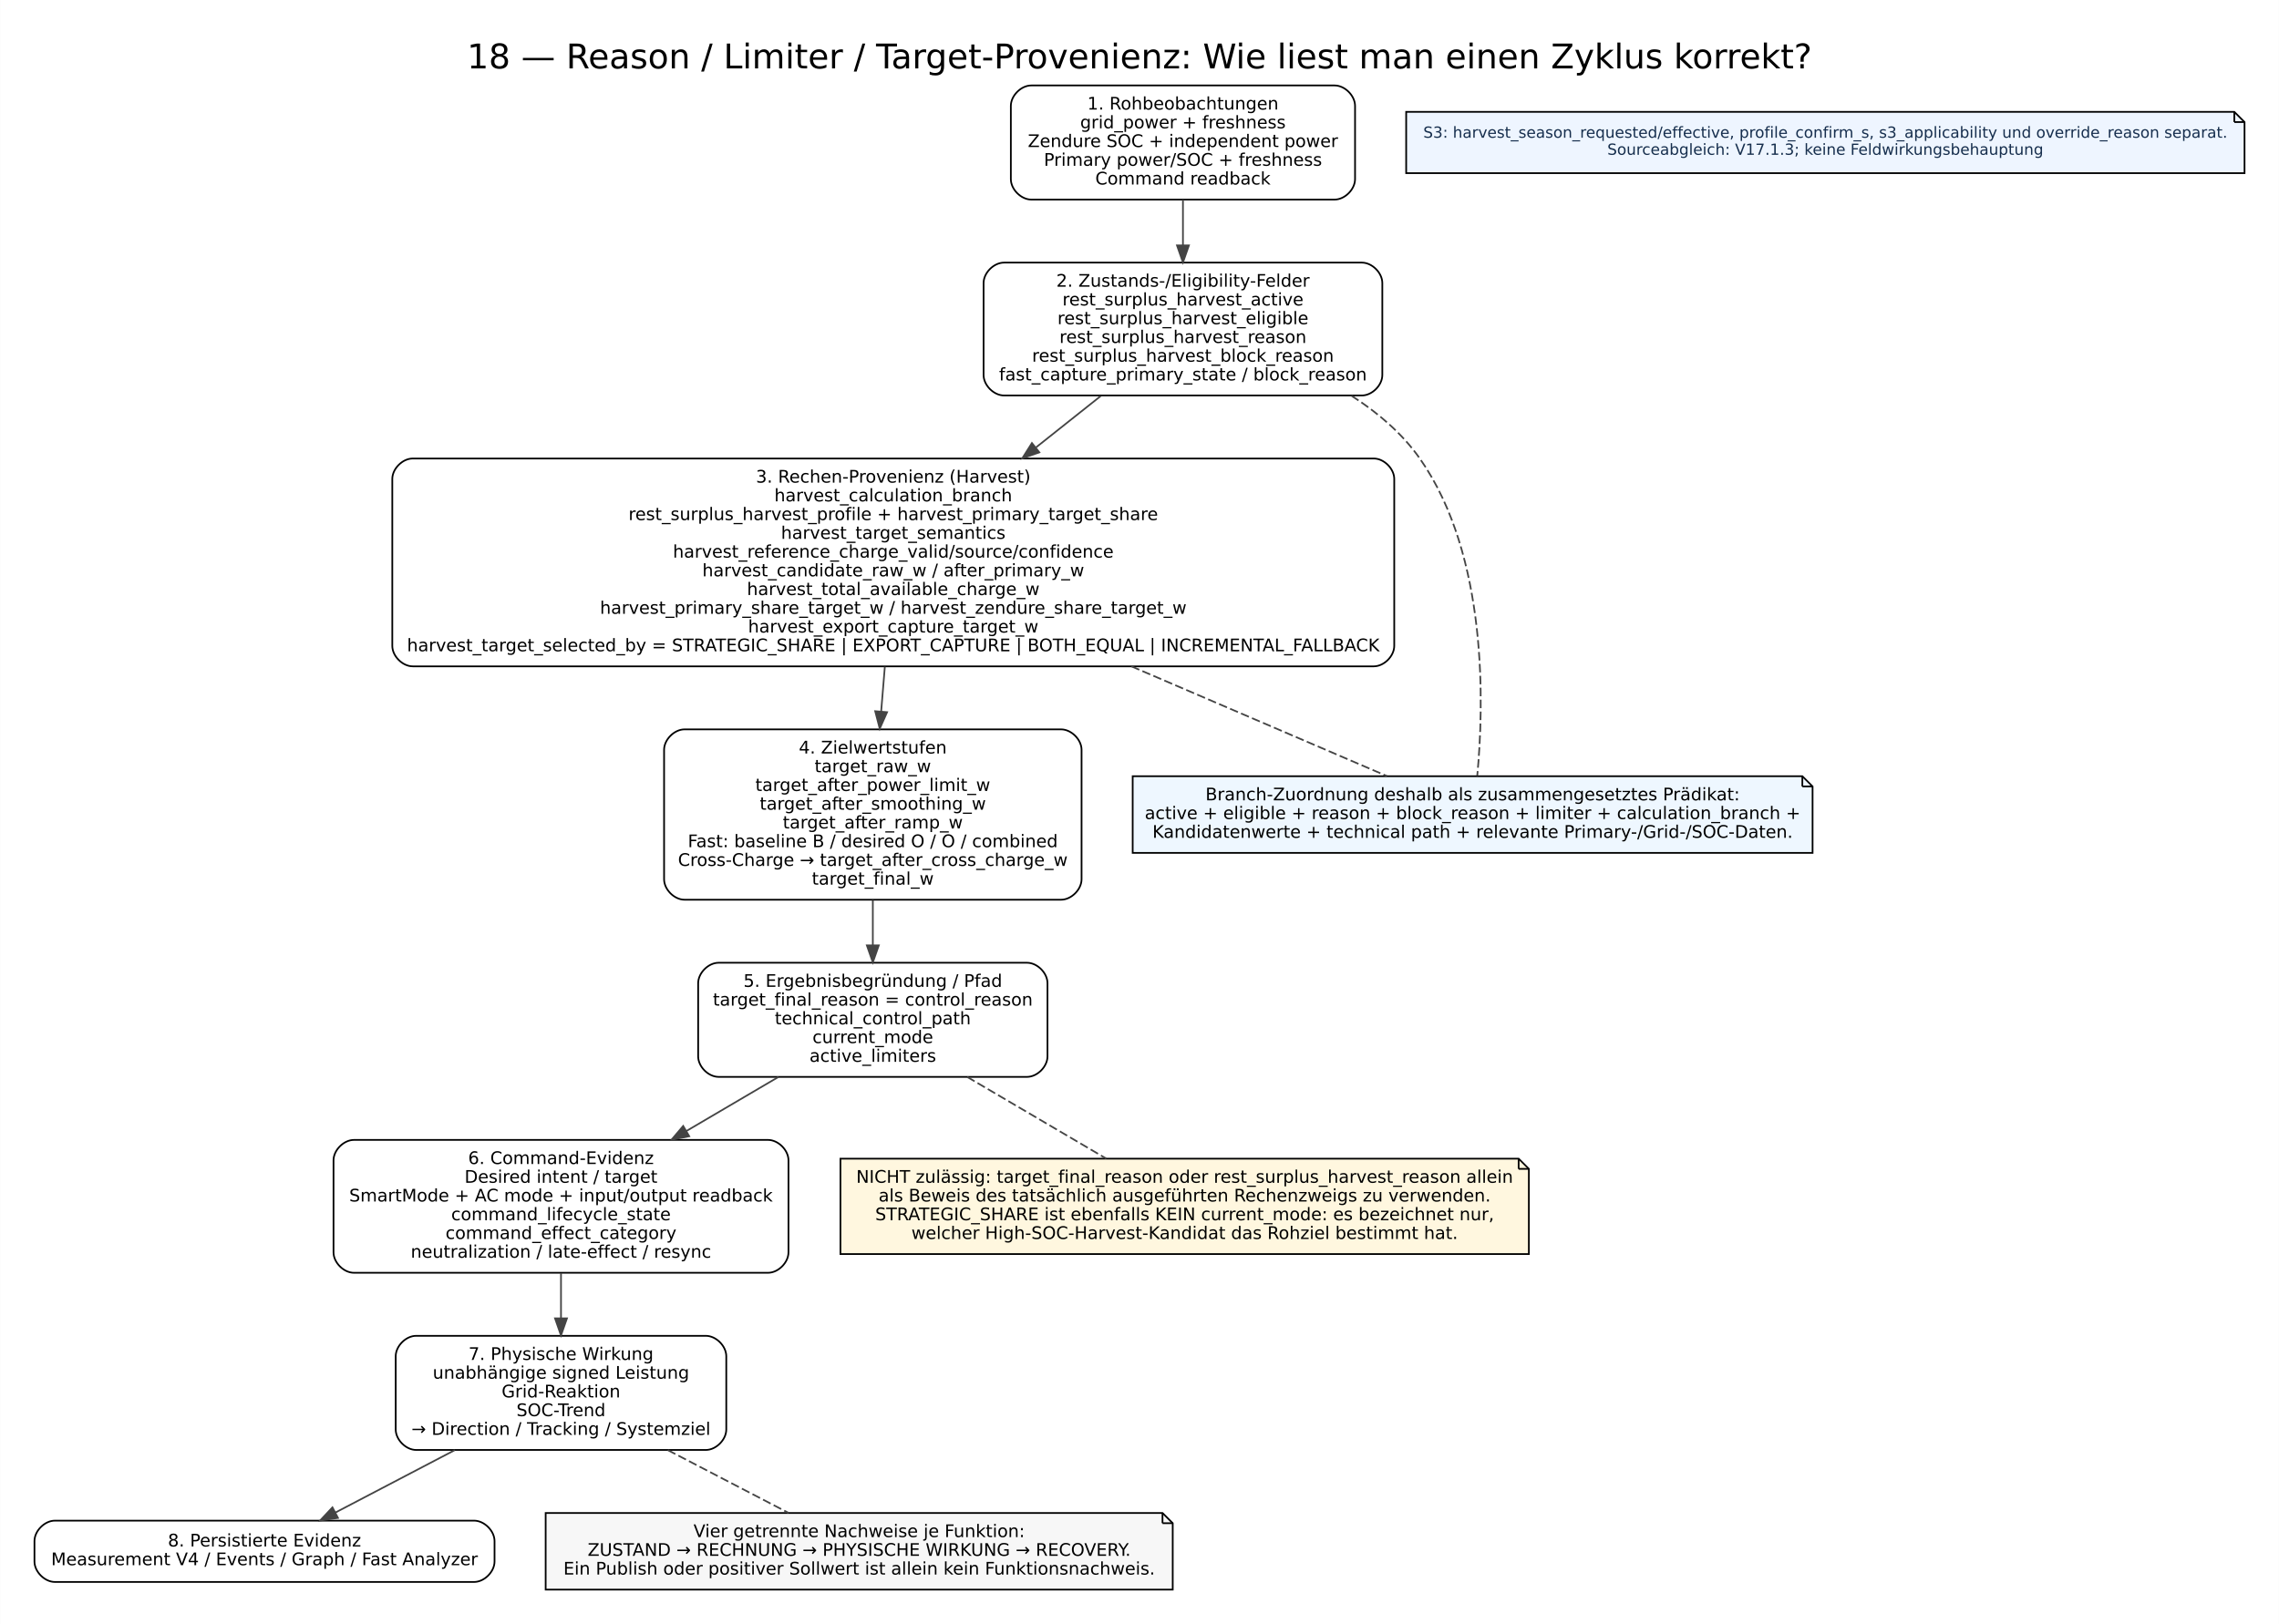
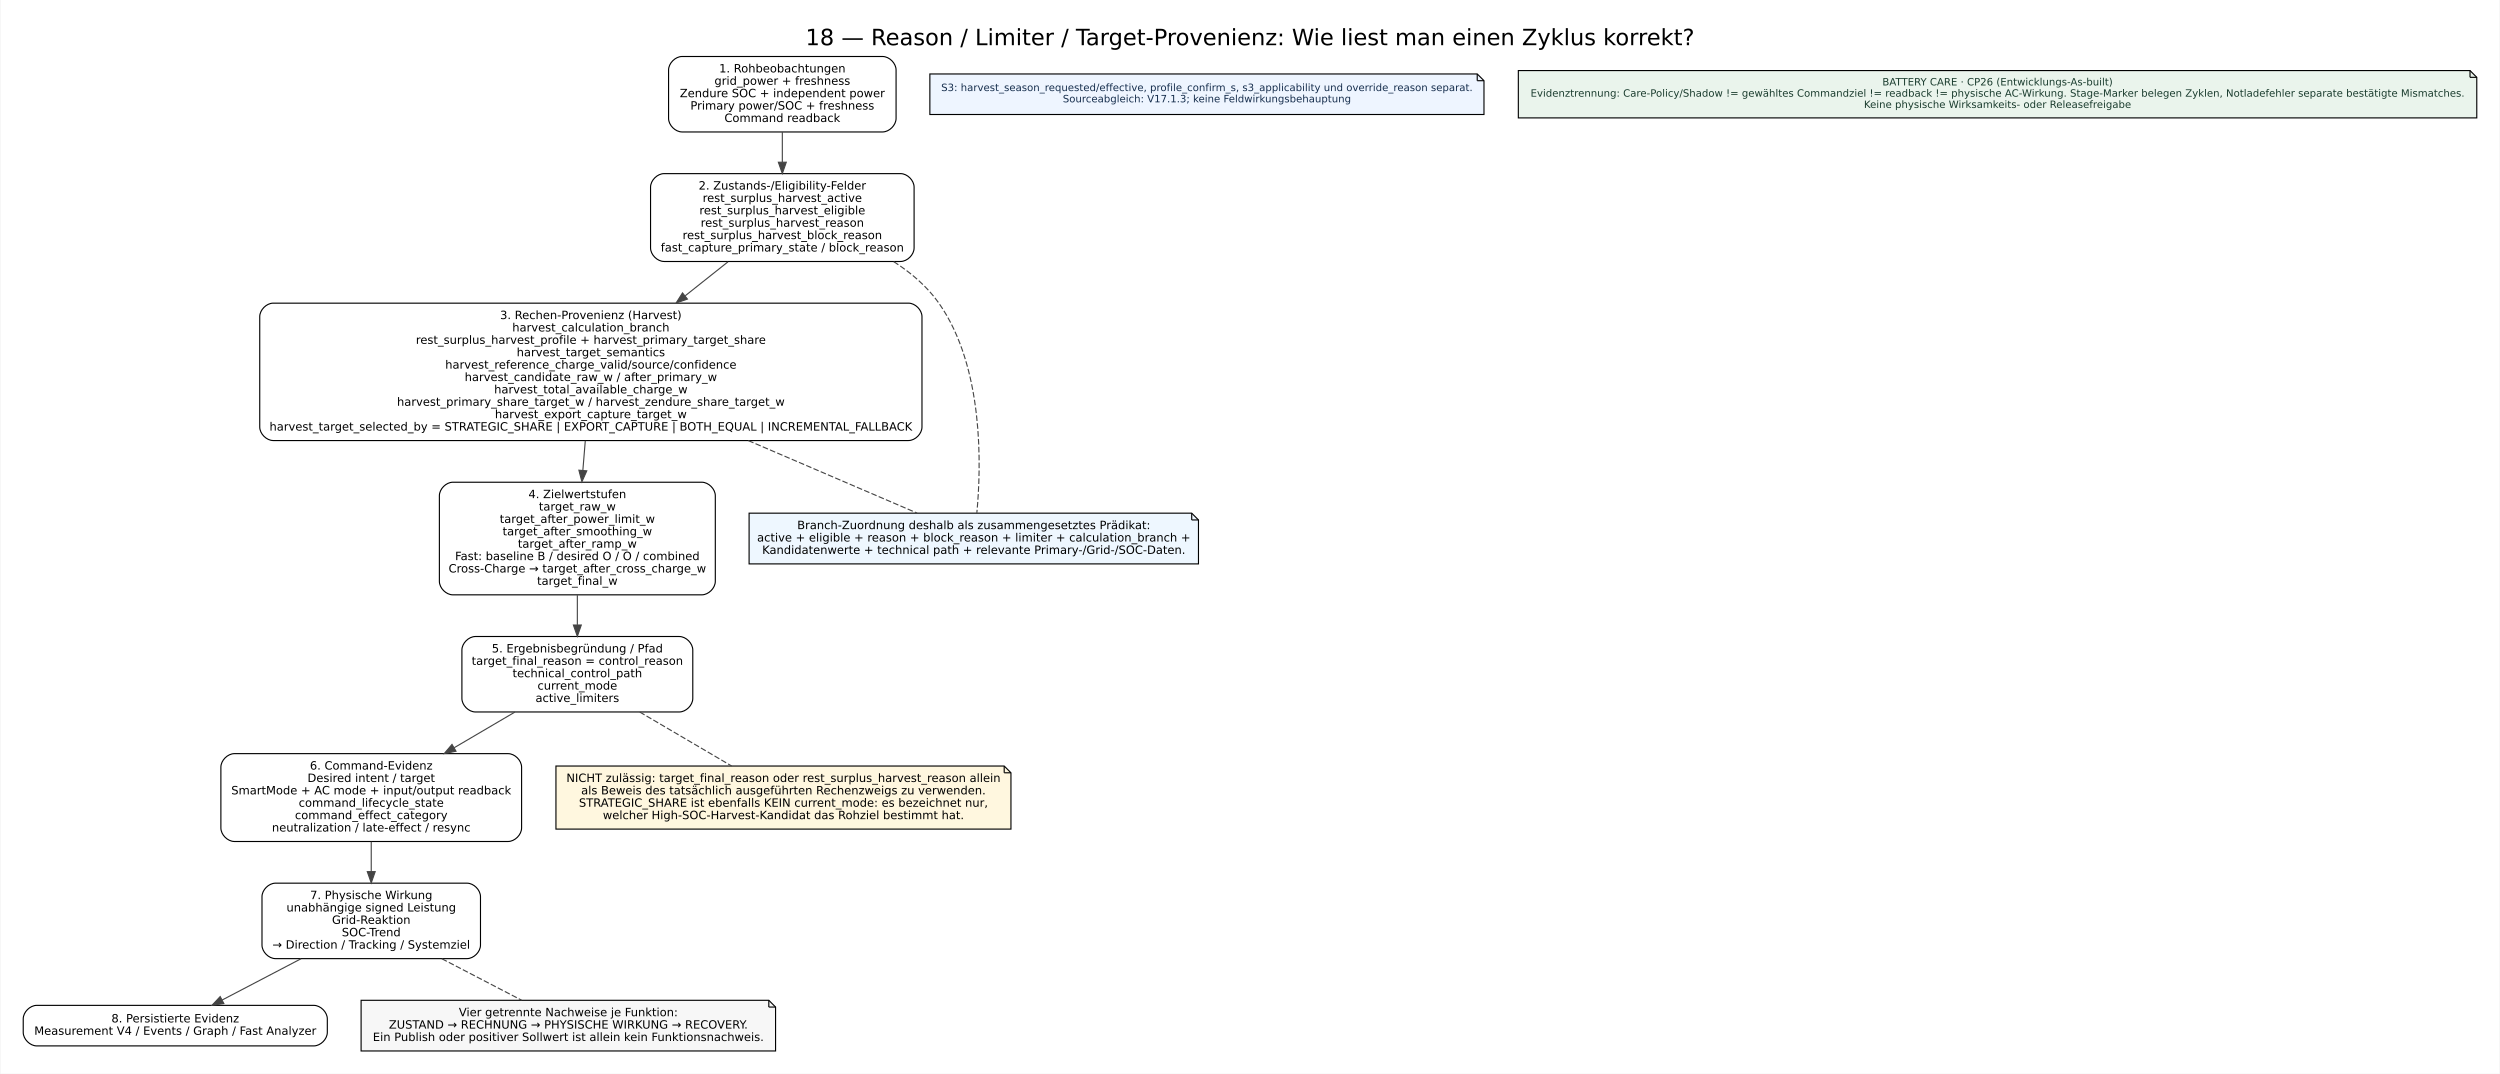
- <svg xmlns="http://www.w3.org/2000/svg" width="1337pt" height="953pt" viewBox="0.00 0.00 1337.32 953.32">
+ <svg xmlns="http://www.w3.org/2000/svg" width="2219pt" height="953pt" viewBox="0.00 0.00 2218.82 953.32">
  <g id="graph0" class="graph" transform="scale(1 1) rotate(0) translate(20.16 933.16)">
-     <polygon fill="white" stroke="transparent" points="-20.16,20.16 -20.16,-933.16 1317.16,-933.16 1317.16,20.16 -20.16,20.16" />
-     <text text-anchor="middle" x="648.5" y="-893" font-family="DejaVu Sans" font-size="20.00">18 — Reason / Limiter / Target-Provenienz: Wie liest man einen Zyklus korrekt?</text>
+     <polygon fill="white" stroke="transparent" points="-20.16,20.16 -20.16,-933.16 2198.66,-933.16 2198.66,20.16 -20.16,20.16" />
+     <text text-anchor="middle" x="1089.25" y="-893" font-family="DejaVu Sans" font-size="20.00">18 — Reason / Limiter / Target-Provenienz: Wie liest man einen Zyklus korrekt?</text>
    <g id="node1" class="node">
      <path fill="white" stroke="black" d="M763,-883C763,-883 585,-883 585,-883 579,-883 573,-877 573,-871 573,-871 573,-828 573,-828 573,-822 579,-816 585,-816 585,-816 763,-816 763,-816 769,-816 775,-822 775,-828 775,-828 775,-871 775,-871 775,-877 769,-883 763,-883" />
      <text text-anchor="middle" x="674" y="-868.84" font-family="DejaVu Sans" font-size="10.20">1. Rohbeobachtungen</text>
      <text text-anchor="middle" x="674" y="-857.84" font-family="DejaVu Sans" font-size="10.20">grid_power + freshness</text>
      <text text-anchor="middle" x="674" y="-846.84" font-family="DejaVu Sans" font-size="10.20">Zendure SOC + independent power</text>
      <text text-anchor="middle" x="674" y="-835.84" font-family="DejaVu Sans" font-size="10.20">Primary power/SOC + freshness</text>
      <text text-anchor="middle" x="674" y="-824.84" font-family="DejaVu Sans" font-size="10.20">Command readback</text>
    </g>
    <g id="node2" class="node">
      <path fill="white" stroke="black" d="M779,-779C779,-779 569,-779 569,-779 563,-779 557,-773 557,-767 557,-767 557,-713 557,-713 557,-707 563,-701 569,-701 569,-701 779,-701 779,-701 785,-701 791,-707 791,-713 791,-713 791,-767 791,-767 791,-773 785,-779 779,-779" />
      <text text-anchor="middle" x="674" y="-764.84" font-family="DejaVu Sans" font-size="10.20">2. Zustands-/Eligibility-Felder</text>
      <text text-anchor="middle" x="674" y="-753.84" font-family="DejaVu Sans" font-size="10.20">rest_surplus_harvest_active</text>
      <text text-anchor="middle" x="674" y="-742.84" font-family="DejaVu Sans" font-size="10.20">rest_surplus_harvest_eligible</text>
      <text text-anchor="middle" x="674" y="-731.84" font-family="DejaVu Sans" font-size="10.20">rest_surplus_harvest_reason</text>
      <text text-anchor="middle" x="674" y="-720.84" font-family="DejaVu Sans" font-size="10.20">rest_surplus_harvest_block_reason</text>
      <text text-anchor="middle" x="674" y="-709.84" font-family="DejaVu Sans" font-size="10.20">fast_capture_primary_state / block_reason</text>
    </g>
    <g id="edge1" class="edge">
      <path fill="none" stroke="#444444" d="M674,-815.95C674,-807.51 674,-798.24 674,-789.18" />
      <polygon fill="#444444" stroke="#444444" points="677.5,-789.1 674,-779.1 670.5,-789.1 677.5,-789.1" />
    </g>
    <g id="node3" class="node">
      <path fill="white" stroke="black" d="M786,-664C786,-664 222,-664 222,-664 216,-664 210,-658 210,-652 210,-652 210,-554 210,-554 210,-548 216,-542 222,-542 222,-542 786,-542 786,-542 792,-542 798,-548 798,-554 798,-554 798,-652 798,-652 798,-658 792,-664 786,-664" />
      <text text-anchor="middle" x="504" y="-649.84" font-family="DejaVu Sans" font-size="10.20">3. Rechen-Provenienz (Harvest)</text>
      <text text-anchor="middle" x="504" y="-638.84" font-family="DejaVu Sans" font-size="10.20">harvest_calculation_branch</text>
      <text text-anchor="middle" x="504" y="-627.84" font-family="DejaVu Sans" font-size="10.20">rest_surplus_harvest_profile + harvest_primary_target_share</text>
      <text text-anchor="middle" x="504" y="-616.84" font-family="DejaVu Sans" font-size="10.20">harvest_target_semantics</text>
      <text text-anchor="middle" x="504" y="-605.84" font-family="DejaVu Sans" font-size="10.20">harvest_reference_charge_valid/source/confidence</text>
      <text text-anchor="middle" x="504" y="-594.84" font-family="DejaVu Sans" font-size="10.20">harvest_candidate_raw_w / after_primary_w</text>
      <text text-anchor="middle" x="504" y="-583.84" font-family="DejaVu Sans" font-size="10.20">harvest_total_available_charge_w</text>
      <text text-anchor="middle" x="504" y="-572.84" font-family="DejaVu Sans" font-size="10.20">harvest_primary_share_target_w / harvest_zendure_share_target_w</text>
      <text text-anchor="middle" x="504" y="-561.84" font-family="DejaVu Sans" font-size="10.20">harvest_export_capture_target_w</text>
      <text text-anchor="middle" x="504" y="-550.84" font-family="DejaVu Sans" font-size="10.20">harvest_target_selected_by = STRATEGIC_SHARE | EXPORT_CAPTURE | BOTH_EQUAL | INCREMENTAL_FALLBACK</text>
    </g>
    <g id="edge2" class="edge">
      <path fill="none" stroke="#444444" d="M625.74,-700.68C613.87,-691.25 600.82,-680.89 587.8,-670.55" />
      <polygon fill="#444444" stroke="#444444" points="589.72,-667.61 579.72,-664.13 585.37,-673.09 589.72,-667.61" />
    </g>
    <g id="node10" class="node">
      <polygon fill="#eef7ff" stroke="black" points="1037.5,-477.5 644.5,-477.5 644.5,-432.5 1043.5,-432.5 1043.5,-471.5 1037.5,-477.5" />
      <polyline fill="none" stroke="black" points="1037.5,-477.5 1037.5,-471.5 " />
      <polyline fill="none" stroke="black" points="1043.5,-471.5 1037.5,-471.5 " />
      <text text-anchor="middle" x="844" y="-463.34" font-family="DejaVu Sans" font-size="10.20">Branch-Zuordnung deshalb als zusammengesetztes Prädikat:</text>
      <text text-anchor="middle" x="844" y="-452.34" font-family="DejaVu Sans" font-size="10.20">active + eligible + reason + block_reason + limiter + calculation_branch +</text>
      <text text-anchor="middle" x="844" y="-441.34" font-family="DejaVu Sans" font-size="10.20">Kandidatenwerte + technical path + relevante Primary-/Grid-/SOC-Daten.</text>
    </g>
    <g id="edge9" class="edge">
      <path fill="none" stroke="#444444" stroke-dasharray="5,2" d="M772.87,-700.86C788.33,-690.97 802.6,-678.81 813,-664 853.27,-606.62 850.57,-518.31 846.71,-477.74" />
    </g>
    <g id="node4" class="node">
      <path fill="white" stroke="black" d="M602.5,-505C602.5,-505 381.5,-505 381.5,-505 375.5,-505 369.5,-499 369.5,-493 369.5,-493 369.5,-417 369.5,-417 369.5,-411 375.5,-405 381.5,-405 381.5,-405 602.5,-405 602.5,-405 608.5,-405 614.5,-411 614.5,-417 614.5,-417 614.5,-493 614.5,-493 614.5,-499 608.5,-505 602.5,-505" />
      <text text-anchor="middle" x="492" y="-490.84" font-family="DejaVu Sans" font-size="10.20">4. Zielwertstufen</text>
      <text text-anchor="middle" x="492" y="-479.84" font-family="DejaVu Sans" font-size="10.20">target_raw_w</text>
      <text text-anchor="middle" x="492" y="-468.84" font-family="DejaVu Sans" font-size="10.20">target_after_power_limit_w</text>
      <text text-anchor="middle" x="492" y="-457.84" font-family="DejaVu Sans" font-size="10.20">target_after_smoothing_w</text>
      <text text-anchor="middle" x="492" y="-446.84" font-family="DejaVu Sans" font-size="10.20">target_after_ramp_w</text>
      <text text-anchor="middle" x="492" y="-435.84" font-family="DejaVu Sans" font-size="10.20">Fast: baseline B / desired O / O / combined</text>
      <text text-anchor="middle" x="492" y="-424.84" font-family="DejaVu Sans" font-size="10.20">Cross-Charge → target_after_cross_charge_w</text>
      <text text-anchor="middle" x="492" y="-413.84" font-family="DejaVu Sans" font-size="10.20">target_final_w</text>
    </g>
    <g id="edge3" class="edge">
      <path fill="none" stroke="#444444" d="M499.05,-541.77C498.34,-533.08 497.6,-524.13 496.89,-515.46" />
      <polygon fill="#444444" stroke="#444444" points="500.37,-515.1 496.06,-505.42 493.39,-515.67 500.37,-515.1" />
    </g>
    <g id="edge10" class="edge">
      <path fill="none" stroke="#444444" stroke-dasharray="5,2" d="M643.76,-541.98C696.88,-519.18 754.06,-494.62 793.67,-477.61" />
    </g>
    <g id="node5" class="node">
      <path fill="white" stroke="black" d="M582.5,-368C582.5,-368 401.5,-368 401.5,-368 395.5,-368 389.5,-362 389.5,-356 389.5,-356 389.5,-313 389.5,-313 389.5,-307 395.5,-301 401.5,-301 401.5,-301 582.5,-301 582.5,-301 588.5,-301 594.5,-307 594.5,-313 594.5,-313 594.5,-356 594.5,-356 594.5,-362 588.5,-368 582.5,-368" />
      <text text-anchor="middle" x="492" y="-353.84" font-family="DejaVu Sans" font-size="10.20">5. Ergebnisbegründung / Pfad</text>
      <text text-anchor="middle" x="492" y="-342.84" font-family="DejaVu Sans" font-size="10.20">target_final_reason = control_reason</text>
      <text text-anchor="middle" x="492" y="-331.84" font-family="DejaVu Sans" font-size="10.20">technical_control_path</text>
      <text text-anchor="middle" x="492" y="-320.84" font-family="DejaVu Sans" font-size="10.20">current_mode</text>
      <text text-anchor="middle" x="492" y="-309.84" font-family="DejaVu Sans" font-size="10.20">active_limiters</text>
    </g>
    <g id="edge4" class="edge">
      <path fill="none" stroke="#444444" d="M492,-404.77C492,-396 492,-386.93 492,-378.36" />
      <polygon fill="#444444" stroke="#444444" points="495.5,-378.2 492,-368.2 488.5,-378.2 495.5,-378.2" />
    </g>
    <g id="node6" class="node">
      <path fill="white" stroke="black" d="M430.5,-264C430.5,-264 187.5,-264 187.5,-264 181.5,-264 175.5,-258 175.5,-252 175.5,-252 175.5,-198 175.5,-198 175.5,-192 181.5,-186 187.5,-186 187.5,-186 430.5,-186 430.5,-186 436.5,-186 442.5,-192 442.5,-198 442.5,-198 442.5,-252 442.5,-252 442.5,-258 436.5,-264 430.5,-264" />
      <text text-anchor="middle" x="309" y="-249.84" font-family="DejaVu Sans" font-size="10.20">6. Command-Evidenz</text>
      <text text-anchor="middle" x="309" y="-238.84" font-family="DejaVu Sans" font-size="10.20">Desired intent / target</text>
      <text text-anchor="middle" x="309" y="-227.84" font-family="DejaVu Sans" font-size="10.20">SmartMode + AC mode + input/output readback</text>
      <text text-anchor="middle" x="309" y="-216.84" font-family="DejaVu Sans" font-size="10.20">command_lifecycle_state</text>
      <text text-anchor="middle" x="309" y="-205.84" font-family="DejaVu Sans" font-size="10.20">command_effect_category</text>
      <text text-anchor="middle" x="309" y="-194.84" font-family="DejaVu Sans" font-size="10.20">neutralization / late-effect / resync</text>
    </g>
    <g id="edge5" class="edge">
      <path fill="none" stroke="#444444" d="M436.6,-300.95C419.6,-290.97 400.63,-279.82 382.61,-269.24" />
      <polygon fill="#444444" stroke="#444444" points="384.26,-266.15 373.86,-264.1 380.71,-272.18 384.26,-266.15" />
    </g>
    <g id="node9" class="node">
      <polygon fill="#fff7df" stroke="black" points="871,-253 473,-253 473,-197 877,-197 877,-247 871,-253" />
      <polyline fill="none" stroke="black" points="871,-253 871,-247 " />
      <polyline fill="none" stroke="black" points="877,-247 871,-247 " />
      <text text-anchor="middle" x="675" y="-238.84" font-family="DejaVu Sans" font-size="10.20">NICHT zulässig: target_final_reason oder rest_surplus_harvest_reason allein</text>
      <text text-anchor="middle" x="675" y="-227.84" font-family="DejaVu Sans" font-size="10.20">als Beweis des tatsächlich ausgeführten Rechenzweigs zu verwenden.</text>
      <text text-anchor="middle" x="675" y="-216.84" font-family="DejaVu Sans" font-size="10.20">STRATEGIC_SHARE ist ebenfalls KEIN current_mode: es bezeichnet nur,</text>
      <text text-anchor="middle" x="675" y="-205.84" font-family="DejaVu Sans" font-size="10.20">welcher High-SOC-Harvest-Kandidat das Rohziel bestimmt hat.</text>
    </g>
    <g id="edge8" class="edge">
      <path fill="none" stroke="#444444" stroke-dasharray="5,2" d="M547.4,-300.95C573.49,-285.63 604.24,-267.56 629.02,-253.01" />
    </g>
    <g id="node7" class="node">
      <path fill="white" stroke="black" d="M394,-149C394,-149 224,-149 224,-149 218,-149 212,-143 212,-137 212,-137 212,-94 212,-94 212,-88 218,-82 224,-82 224,-82 394,-82 394,-82 400,-82 406,-88 406,-94 406,-94 406,-137 406,-137 406,-143 400,-149 394,-149" />
      <text text-anchor="middle" x="309" y="-134.84" font-family="DejaVu Sans" font-size="10.20">7. Physische Wirkung</text>
      <text text-anchor="middle" x="309" y="-123.84" font-family="DejaVu Sans" font-size="10.20">unabhängige signed Leistung</text>
      <text text-anchor="middle" x="309" y="-112.84" font-family="DejaVu Sans" font-size="10.20">Grid-Reaktion</text>
      <text text-anchor="middle" x="309" y="-101.84" font-family="DejaVu Sans" font-size="10.20">SOC-Trend</text>
      <text text-anchor="middle" x="309" y="-90.84" font-family="DejaVu Sans" font-size="10.20">→ Direction / Tracking / Systemziel</text>
    </g>
    <g id="edge6" class="edge">
      <path fill="none" stroke="#444444" d="M309,-185.8C309,-177.21 309,-168.04 309,-159.28" />
      <polygon fill="#444444" stroke="#444444" points="312.5,-159.24 309,-149.24 305.5,-159.24 312.5,-159.24" />
    </g>
    <g id="node8" class="node">
      <path fill="white" stroke="black" d="M258,-40.5C258,-40.5 12,-40.5 12,-40.5 6,-40.5 0,-34.5 0,-28.5 0,-28.5 0,-16.5 0,-16.5 0,-10.5 6,-4.5 12,-4.5 12,-4.5 258,-4.5 258,-4.5 264,-4.5 270,-10.5 270,-16.5 270,-16.5 270,-28.5 270,-28.5 270,-34.5 264,-40.5 258,-40.5" />
      <text text-anchor="middle" x="135" y="-25.34" font-family="DejaVu Sans" font-size="10.20">8. Persistierte Evidenz</text>
      <text text-anchor="middle" x="135" y="-14.34" font-family="DejaVu Sans" font-size="10.20">Measurement V4 / Events / Graph / Fast Analyzer</text>
    </g>
    <g id="edge7" class="edge">
      <path fill="none" stroke="#444444" d="M246.67,-81.9C223.4,-69.73 197.56,-56.22 176.6,-45.25" />
      <polygon fill="#444444" stroke="#444444" points="178.12,-42.1 167.64,-40.57 174.88,-48.3 178.12,-42.1" />
    </g>
    <g id="node11" class="node">
      <polygon fill="#f7f7f7" stroke="black" points="662,-45 300,-45 300,0 668,0 668,-39 662,-45" />
      <polyline fill="none" stroke="black" points="662,-45 662,-39 " />
      <polyline fill="none" stroke="black" points="668,-39 662,-39 " />
      <text text-anchor="middle" x="484" y="-30.84" font-family="DejaVu Sans" font-size="10.20">Vier getrennte Nachweise je Funktion:</text>
      <text text-anchor="middle" x="484" y="-19.84" font-family="DejaVu Sans" font-size="10.20">ZUSTAND → RECHNUNG → PHYSISCHE WIRKUNG → RECOVERY.</text>
      <text text-anchor="middle" x="484" y="-8.84" font-family="DejaVu Sans" font-size="10.20">Ein Publish oder positiver Sollwert ist allein kein Funktionsnachweis.</text>
    </g>
    <g id="edge11" class="edge">
      <path fill="none" stroke="#444444" stroke-dasharray="5,2" d="M371.68,-81.9C395.22,-69.66 421.37,-56.07 442.51,-45.07" />
    </g>
    <g id="node12" class="node">
      <polygon fill="#eef5ff" stroke="black" points="1291,-867.5 805,-867.5 805,-831.5 1297,-831.5 1297,-861.5 1291,-867.5" />
      <polyline fill="none" stroke="black" points="1291,-867.5 1291,-861.5 " />
      <polyline fill="none" stroke="black" points="1297,-861.5 1291,-861.5 " />
      <text text-anchor="middle" x="1051" y="-852.3" font-family="DejaVu Sans" font-size="9.00" fill="#162e4d">S3: harvest_season_requested/effective, profile_confirm_s, s3_applicability und override_reason separat.</text>
      <text text-anchor="middle" x="1051" y="-842.3" font-family="DejaVu Sans" font-size="9.00" fill="#162e4d">Sourceabgleich: V17.1.3; keine Feldwirkungsbehauptung</text>
    </g>
+     <g id="node13" class="node">
+       <polygon fill="#eaf4ec" stroke="black" points="2172.5,-870.5 1327.5,-870.5 1327.5,-828.5 2178.5,-828.5 2178.5,-864.5 2172.5,-870.5" />
+       <polyline fill="none" stroke="black" points="2172.5,-870.5 2172.5,-864.5 " />
+       <polyline fill="none" stroke="black" points="2178.5,-864.5 2172.5,-864.5 " />
+       <text text-anchor="middle" x="1753" y="-857.3" font-family="DejaVu Sans" font-size="9.00" fill="#193b2d">BATTERY CARE · CP26 (Entwicklungs-As-built)</text>
+       <text text-anchor="middle" x="1753" y="-847.3" font-family="DejaVu Sans" font-size="9.00" fill="#193b2d">Evidenztrennung: Care-Policy/Shadow != gewähltes Commandziel != readback != physische AC-Wirkung. Stage-Marker belegen Zyklen, Notladefehler separate bestätigte Mismatches.</text>
+       <text text-anchor="middle" x="1753" y="-837.3" font-family="DejaVu Sans" font-size="9.00" fill="#193b2d">Keine physische Wirksamkeits- oder Releasefreigabe</text>
+     </g>
  </g>
</svg>
